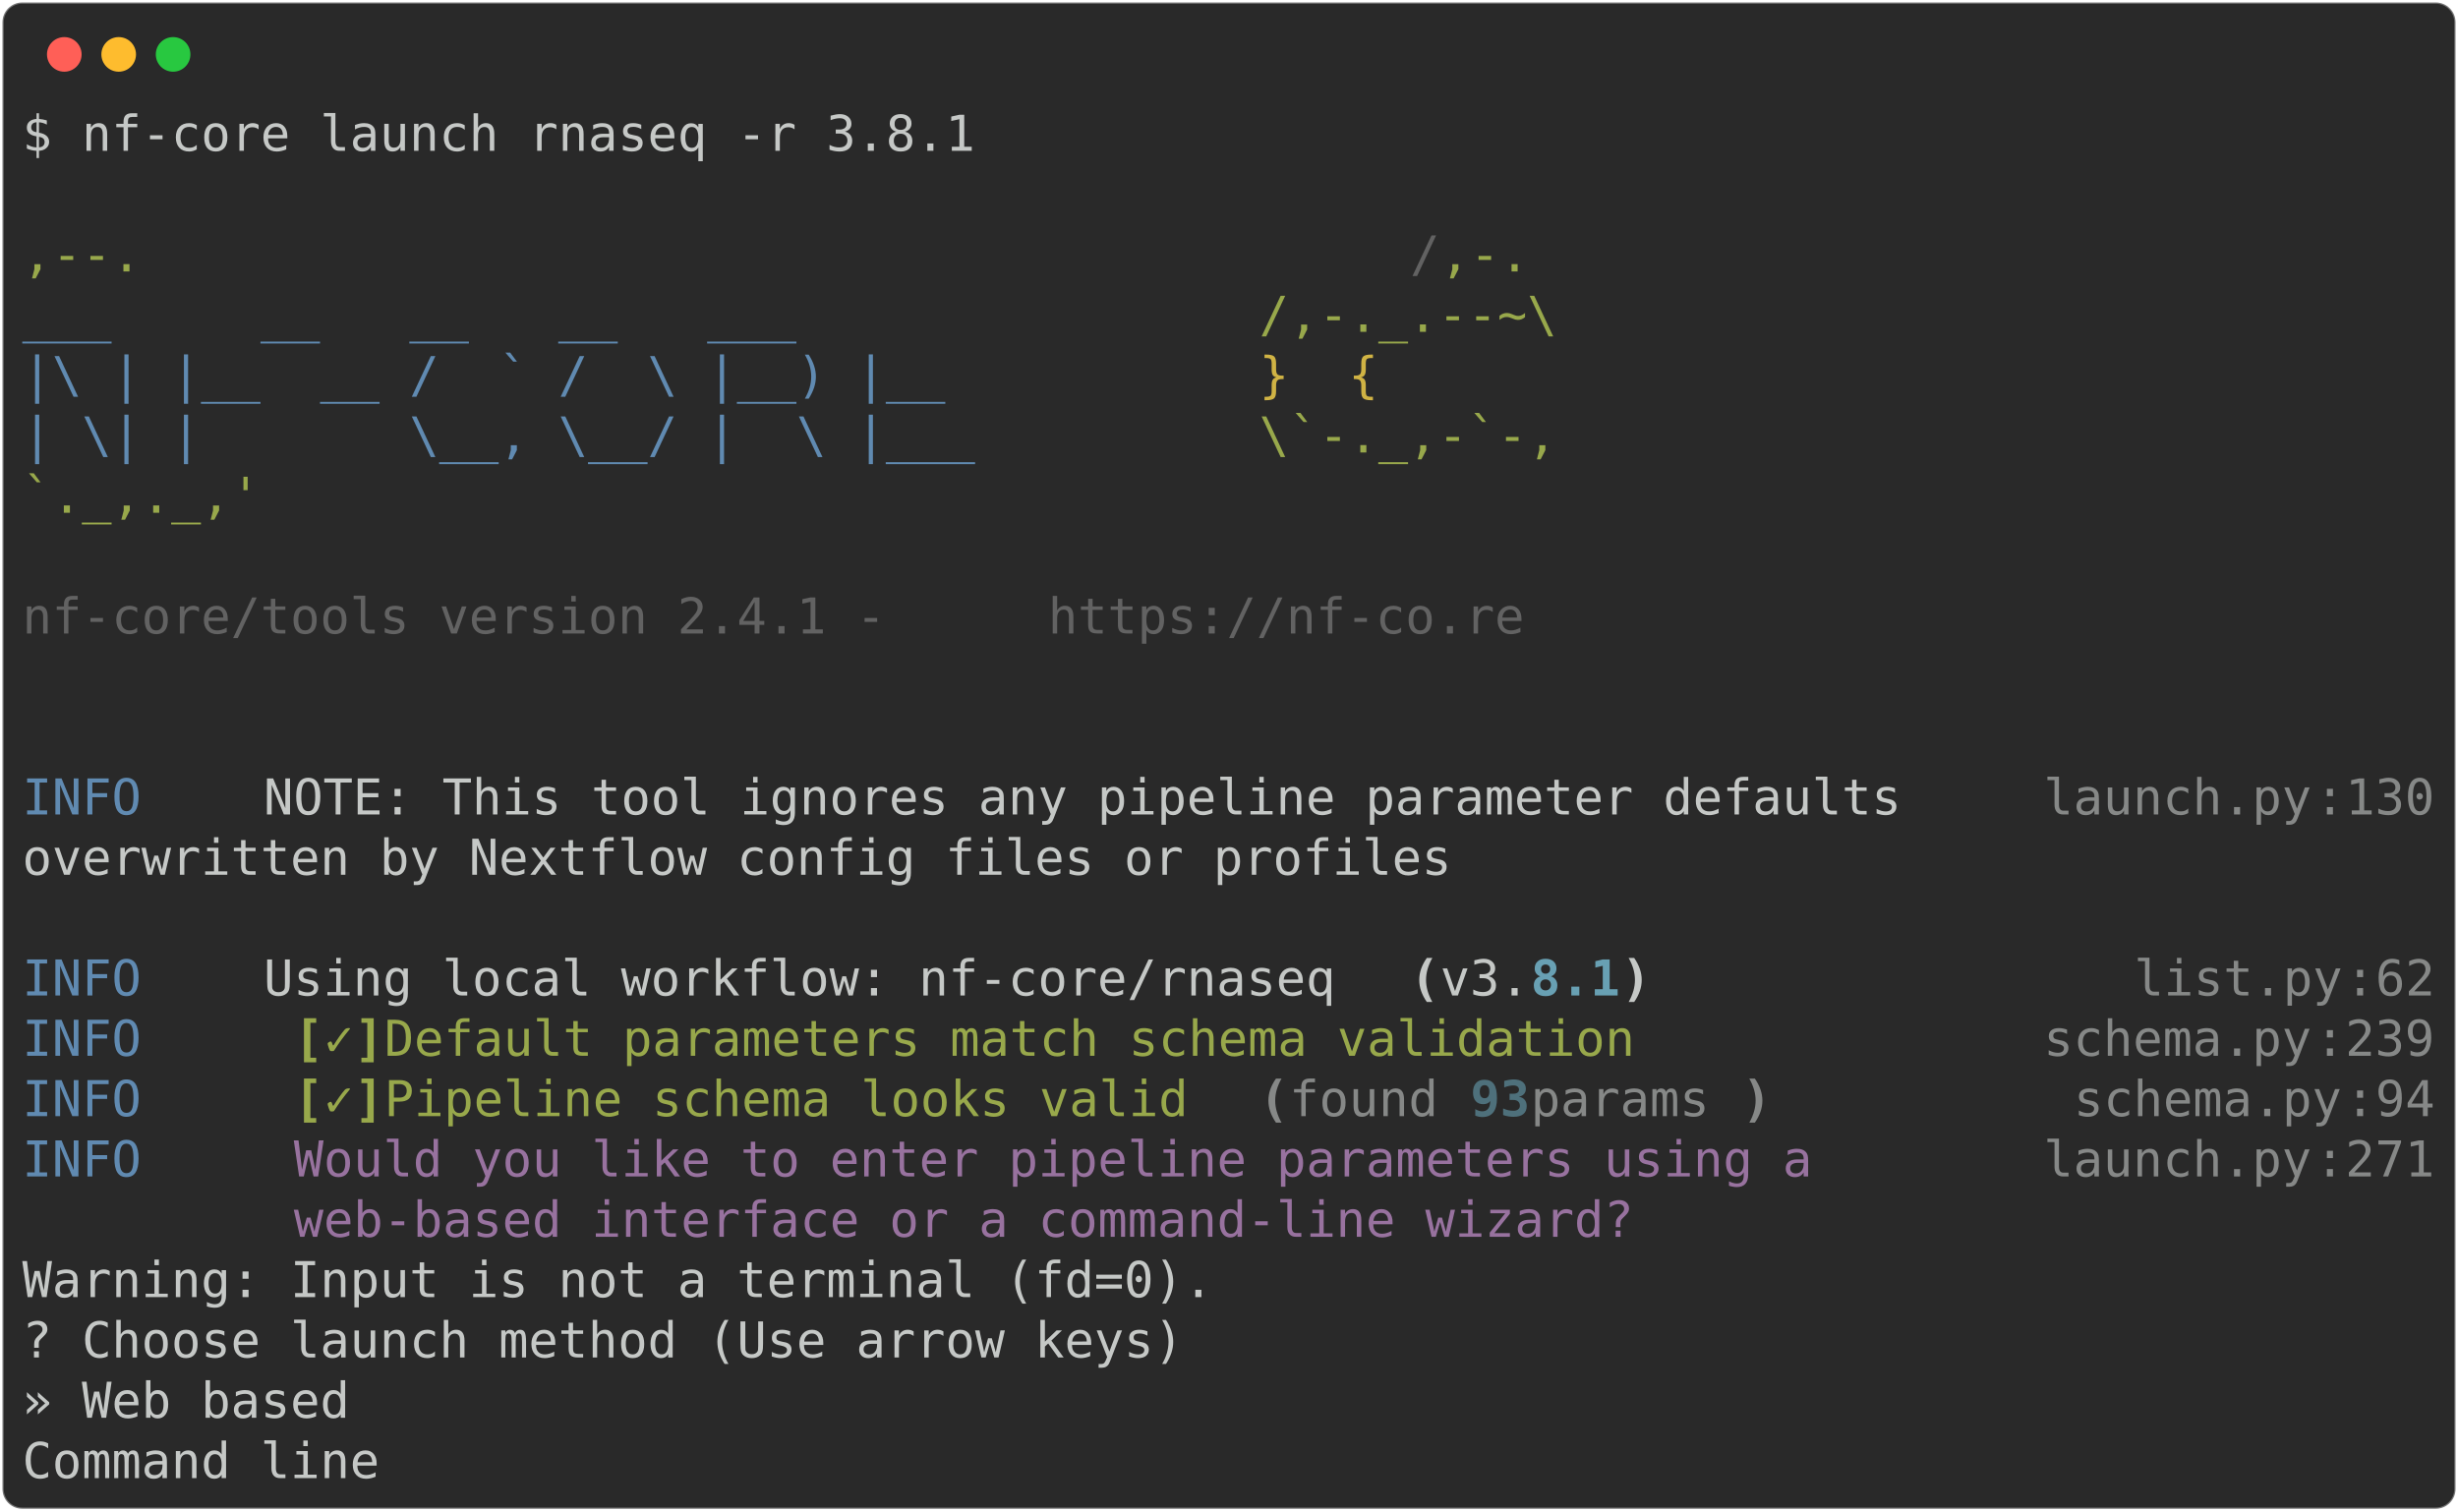
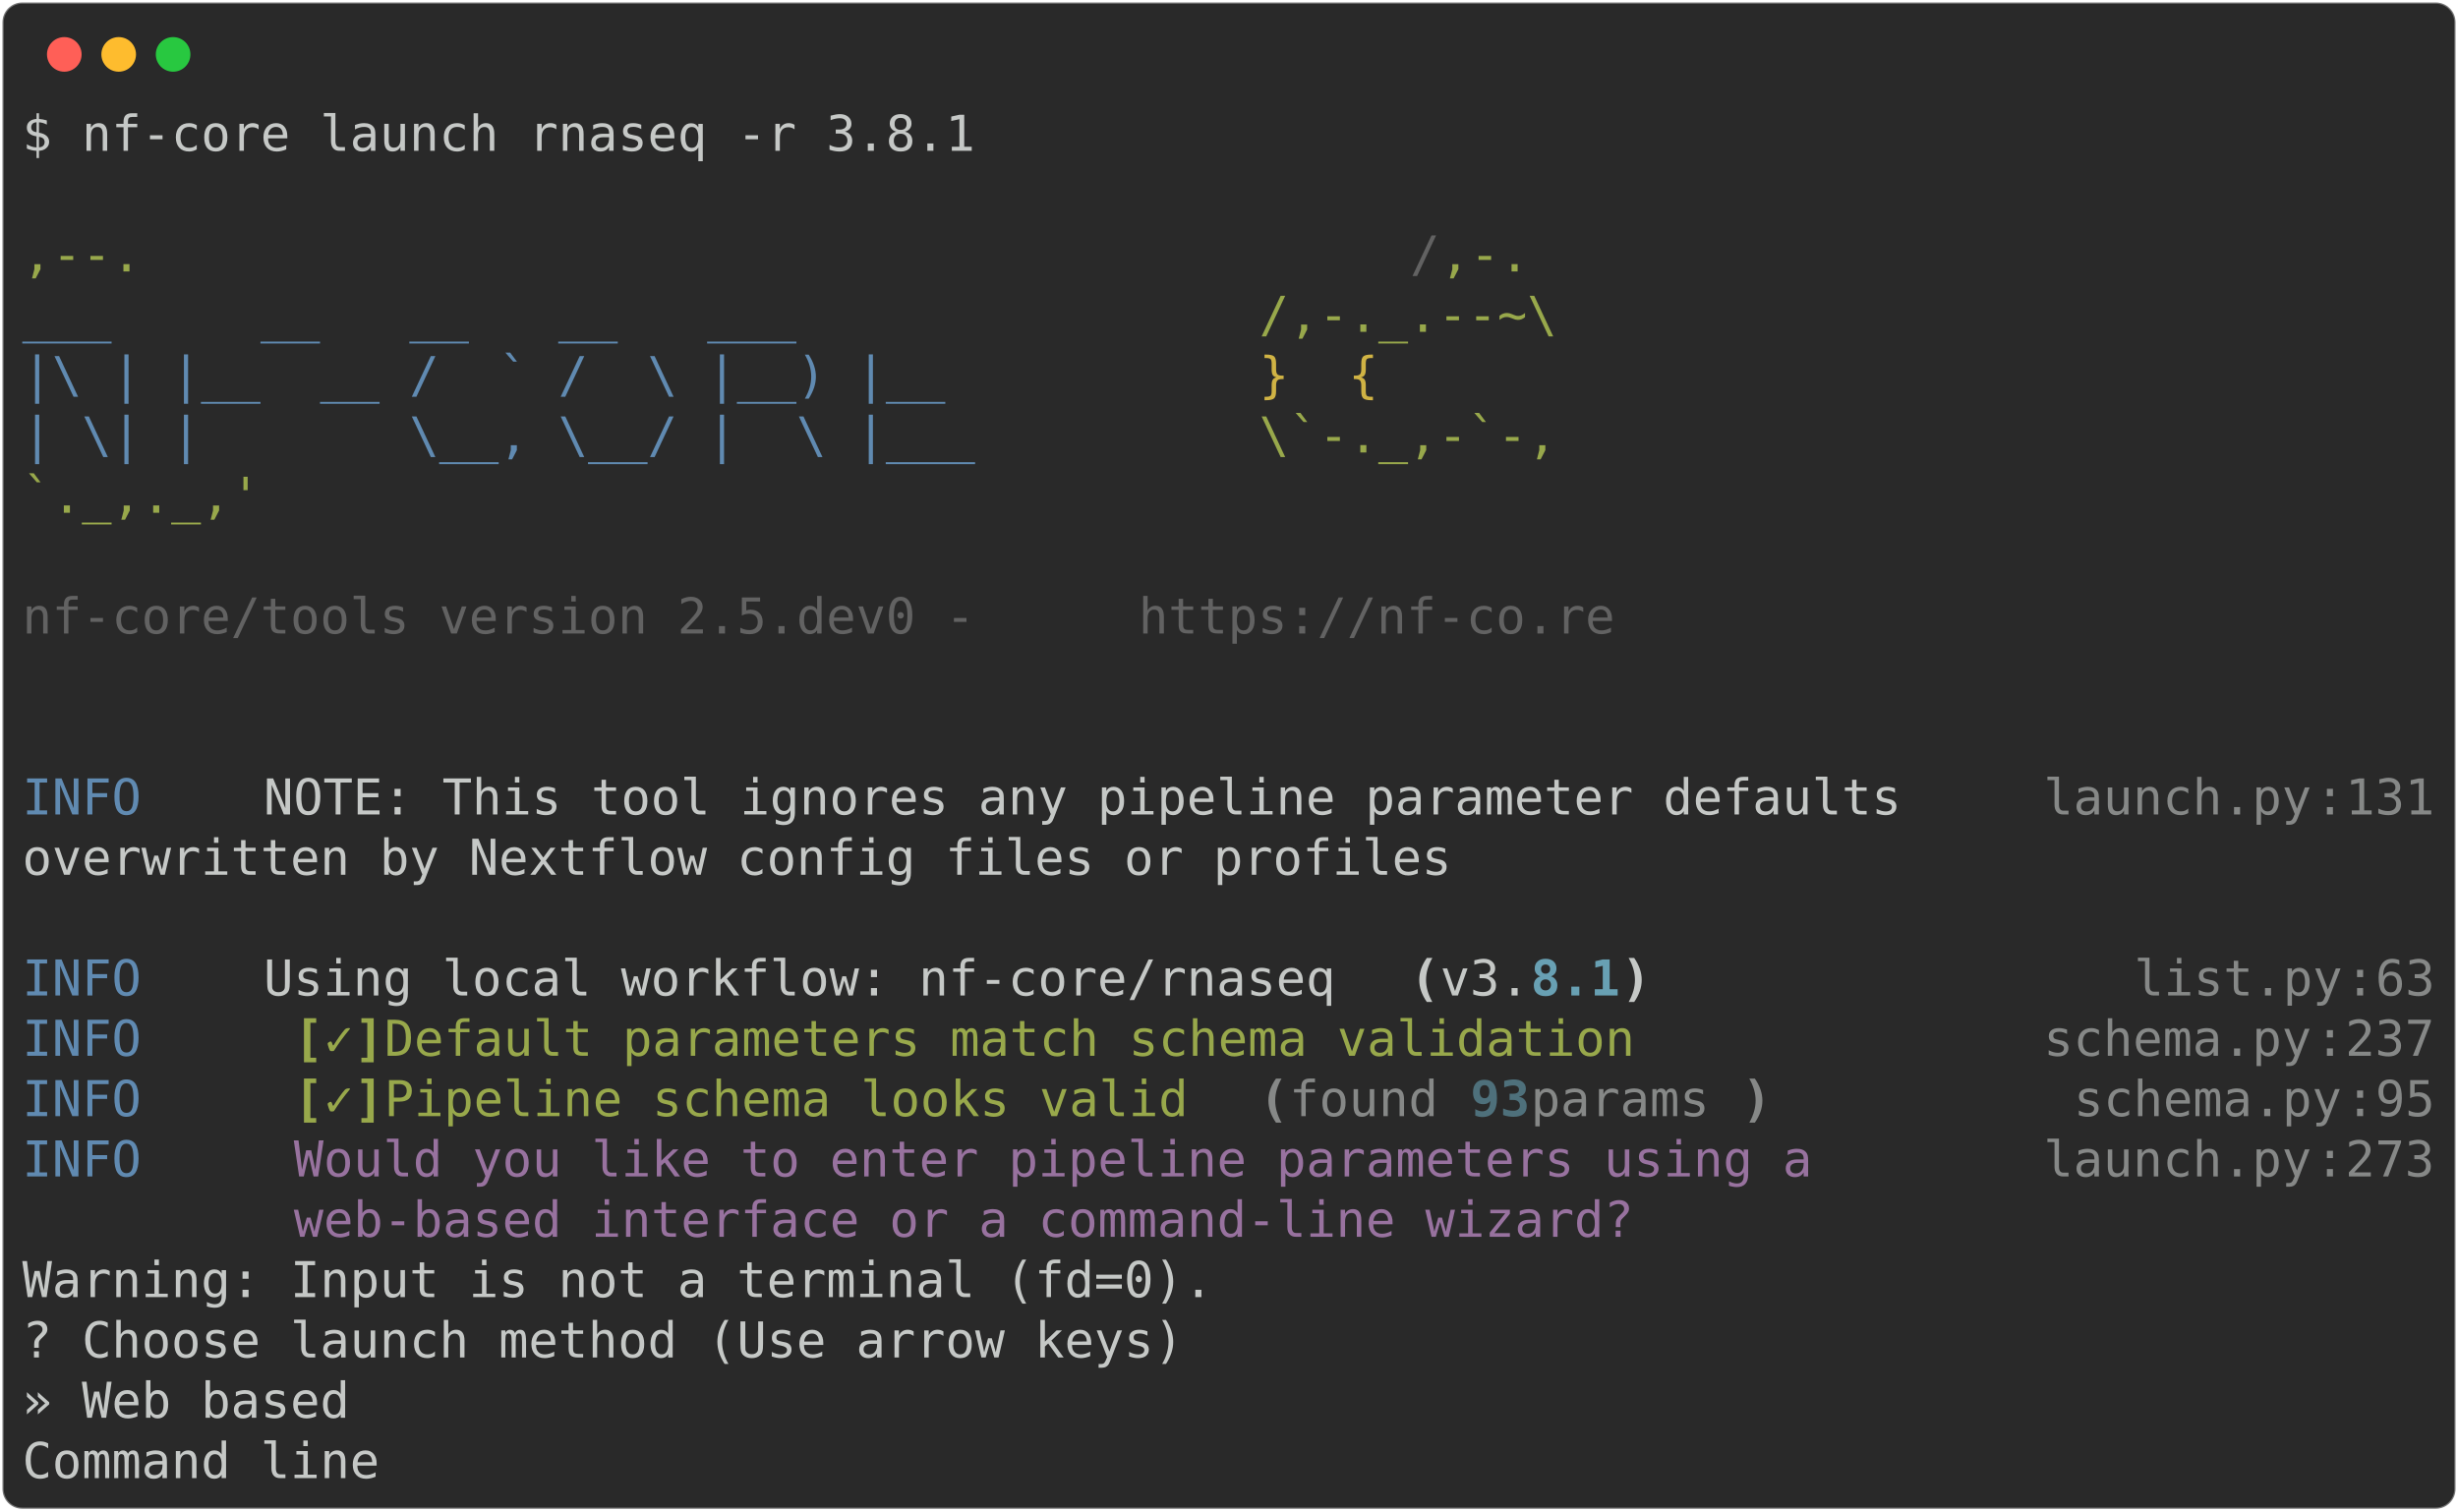
<svg xmlns="http://www.w3.org/2000/svg" class="rich-terminal" viewBox="0 0 994 611.2">
  <style>

    @font-face {
        font-family: "Fira Code";
        src: local("FiraCode-Regular"),
                url("https://cdnjs.cloudflare.com/ajax/libs/firacode/6.2.0/woff2/FiraCode-Regular.woff2") format("woff2"),
                url("https://cdnjs.cloudflare.com/ajax/libs/firacode/6.2.0/woff/FiraCode-Regular.woff") format("woff");
        font-style: normal;
        font-weight: 400;
    }
    @font-face {
        font-family: "Fira Code";
        src: local("FiraCode-Bold"),
                url("https://cdnjs.cloudflare.com/ajax/libs/firacode/6.2.0/woff2/FiraCode-Bold.woff2") format("woff2"),
                url("https://cdnjs.cloudflare.com/ajax/libs/firacode/6.2.0/woff/FiraCode-Bold.woff") format("woff");
        font-style: bold;
        font-weight: 700;
    }

-     .terminal-4015728113-matrix {
+     .terminal-2508138291-matrix {
        font-family: Fira Code, monospace;
        font-size: 20px;
        line-height: 24.4px;
        font-variant-east-asian: full-width;
    }

-     .terminal-4015728113-title {
+     .terminal-2508138291-title {
        font-size: 18px;
        font-weight: bold;
        font-family: arial;
    }

-     .terminal-4015728113-r1 { fill: #c5c8c6 }
- .terminal-4015728113-r2 { fill: #98a84b }
- .terminal-4015728113-r3 { fill: #626262 }
- .terminal-4015728113-r4 { fill: #608ab1 }
- .terminal-4015728113-r5 { fill: #d0b344 }
- .terminal-4015728113-r6 { fill: #868887 }
- .terminal-4015728113-r7 { fill: #c5c8c6;font-weight: bold }
- .terminal-4015728113-r8 { fill: #68a0b3;font-weight: bold }
- .terminal-4015728113-r9 { fill: #98a84b;font-weight: bold }
- .terminal-4015728113-r10 { fill: #868887;font-weight: bold }
- .terminal-4015728113-r11 { fill: #4e707b;font-weight: bold }
- .terminal-4015728113-r12 { fill: #98729f }
+     .terminal-2508138291-r1 { fill: #c5c8c6 }
+ .terminal-2508138291-r2 { fill: #98a84b }
+ .terminal-2508138291-r3 { fill: #626262 }
+ .terminal-2508138291-r4 { fill: #608ab1 }
+ .terminal-2508138291-r5 { fill: #d0b344 }
+ .terminal-2508138291-r6 { fill: #868887 }
+ .terminal-2508138291-r7 { fill: #c5c8c6;font-weight: bold }
+ .terminal-2508138291-r8 { fill: #68a0b3;font-weight: bold }
+ .terminal-2508138291-r9 { fill: #98a84b;font-weight: bold }
+ .terminal-2508138291-r10 { fill: #868887;font-weight: bold }
+ .terminal-2508138291-r11 { fill: #4e707b;font-weight: bold }
+ .terminal-2508138291-r12 { fill: #98729f }
    </style>
  <defs>
-     <clipPath id="terminal-4015728113-clip-terminal">
+     <clipPath id="terminal-2508138291-clip-terminal">
      <rect x="0" y="0" width="975.0" height="560.2" />
    </clipPath>
-     <clipPath id="terminal-4015728113-line-0">
+     <clipPath id="terminal-2508138291-line-0">
      <rect x="0" y="1.5" width="976" height="24.65" />
    </clipPath>
-     <clipPath id="terminal-4015728113-line-1">
+     <clipPath id="terminal-2508138291-line-1">
      <rect x="0" y="25.9" width="976" height="24.65" />
    </clipPath>
-     <clipPath id="terminal-4015728113-line-2">
+     <clipPath id="terminal-2508138291-line-2">
      <rect x="0" y="50.3" width="976" height="24.65" />
    </clipPath>
-     <clipPath id="terminal-4015728113-line-3">
+     <clipPath id="terminal-2508138291-line-3">
      <rect x="0" y="74.7" width="976" height="24.65" />
    </clipPath>
-     <clipPath id="terminal-4015728113-line-4">
+     <clipPath id="terminal-2508138291-line-4">
      <rect x="0" y="99.1" width="976" height="24.65" />
    </clipPath>
-     <clipPath id="terminal-4015728113-line-5">
+     <clipPath id="terminal-2508138291-line-5">
      <rect x="0" y="123.5" width="976" height="24.65" />
    </clipPath>
-     <clipPath id="terminal-4015728113-line-6">
+     <clipPath id="terminal-2508138291-line-6">
      <rect x="0" y="147.9" width="976" height="24.65" />
    </clipPath>
-     <clipPath id="terminal-4015728113-line-7">
+     <clipPath id="terminal-2508138291-line-7">
      <rect x="0" y="172.3" width="976" height="24.65" />
    </clipPath>
-     <clipPath id="terminal-4015728113-line-8">
+     <clipPath id="terminal-2508138291-line-8">
      <rect x="0" y="196.7" width="976" height="24.65" />
    </clipPath>
-     <clipPath id="terminal-4015728113-line-9">
+     <clipPath id="terminal-2508138291-line-9">
      <rect x="0" y="221.1" width="976" height="24.65" />
    </clipPath>
-     <clipPath id="terminal-4015728113-line-10">
+     <clipPath id="terminal-2508138291-line-10">
      <rect x="0" y="245.5" width="976" height="24.65" />
    </clipPath>
-     <clipPath id="terminal-4015728113-line-11">
+     <clipPath id="terminal-2508138291-line-11">
      <rect x="0" y="269.9" width="976" height="24.65" />
    </clipPath>
-     <clipPath id="terminal-4015728113-line-12">
+     <clipPath id="terminal-2508138291-line-12">
      <rect x="0" y="294.3" width="976" height="24.65" />
    </clipPath>
-     <clipPath id="terminal-4015728113-line-13">
+     <clipPath id="terminal-2508138291-line-13">
      <rect x="0" y="318.7" width="976" height="24.65" />
    </clipPath>
-     <clipPath id="terminal-4015728113-line-14">
+     <clipPath id="terminal-2508138291-line-14">
      <rect x="0" y="343.1" width="976" height="24.65" />
    </clipPath>
-     <clipPath id="terminal-4015728113-line-15">
+     <clipPath id="terminal-2508138291-line-15">
      <rect x="0" y="367.5" width="976" height="24.65" />
    </clipPath>
-     <clipPath id="terminal-4015728113-line-16">
+     <clipPath id="terminal-2508138291-line-16">
      <rect x="0" y="391.9" width="976" height="24.65" />
    </clipPath>
-     <clipPath id="terminal-4015728113-line-17">
+     <clipPath id="terminal-2508138291-line-17">
      <rect x="0" y="416.3" width="976" height="24.65" />
    </clipPath>
-     <clipPath id="terminal-4015728113-line-18">
+     <clipPath id="terminal-2508138291-line-18">
      <rect x="0" y="440.7" width="976" height="24.65" />
    </clipPath>
-     <clipPath id="terminal-4015728113-line-19">
+     <clipPath id="terminal-2508138291-line-19">
      <rect x="0" y="465.1" width="976" height="24.65" />
    </clipPath>
-     <clipPath id="terminal-4015728113-line-20">
+     <clipPath id="terminal-2508138291-line-20">
      <rect x="0" y="489.5" width="976" height="24.65" />
    </clipPath>
-     <clipPath id="terminal-4015728113-line-21">
+     <clipPath id="terminal-2508138291-line-21">
      <rect x="0" y="513.9" width="976" height="24.65" />
    </clipPath>
  </defs>
  <rect fill="#292929" stroke="rgba(255,255,255,0.35)" stroke-width="1" x="1" y="1" width="992" height="609.2" rx="8" />
  <g transform="translate(26,22)">
    <circle cx="0" cy="0" r="7" fill="#ff5f57" />
    <circle cx="22" cy="0" r="7" fill="#febc2e" />
    <circle cx="44" cy="0" r="7" fill="#28c840" />
  </g>
-   <g transform="translate(9, 41)" clip-path="url(#terminal-4015728113-clip-terminal)">
-     <g class="terminal-4015728113-matrix">
-       <text class="terminal-4015728113-r1" x="0" y="20" textLength="390.4" clip-path="url(#terminal-4015728113-line-0)">$ nf-core launch rnaseq -r 3.8.1</text>
-       <text class="terminal-4015728113-r1" x="976" y="20" textLength="12.2" clip-path="url(#terminal-4015728113-line-0)">
- </text>
-       <text class="terminal-4015728113-r1" x="976" y="44.4" textLength="12.2" clip-path="url(#terminal-4015728113-line-1)">
- </text>
-       <text class="terminal-4015728113-r2" x="0" y="68.8" textLength="561.2" clip-path="url(#terminal-4015728113-line-2)">                                          ,--.</text>
-       <text class="terminal-4015728113-r3" x="561.2" y="68.8" textLength="12.2" clip-path="url(#terminal-4015728113-line-2)">/</text>
-       <text class="terminal-4015728113-r2" x="573.4" y="68.8" textLength="36.6" clip-path="url(#terminal-4015728113-line-2)">,-.</text>
-       <text class="terminal-4015728113-r1" x="976" y="68.8" textLength="12.2" clip-path="url(#terminal-4015728113-line-2)">
- </text>
-       <text class="terminal-4015728113-r4" x="0" y="93.2" textLength="500.2" clip-path="url(#terminal-4015728113-line-3)">          ___     __   __   __   ___     </text>
-       <text class="terminal-4015728113-r2" x="500.2" y="93.2" textLength="122" clip-path="url(#terminal-4015728113-line-3)">/,-._.--~\</text>
-       <text class="terminal-4015728113-r1" x="976" y="93.2" textLength="12.2" clip-path="url(#terminal-4015728113-line-3)">
- </text>
-       <text class="terminal-4015728113-r4" x="0" y="117.6" textLength="500.2" clip-path="url(#terminal-4015728113-line-4)">    |\ | |__  __ /  ` /  \ |__) |__      </text>
-       <text class="terminal-4015728113-r5" x="500.2" y="117.6" textLength="85.4" clip-path="url(#terminal-4015728113-line-4)">   }  {</text>
-       <text class="terminal-4015728113-r1" x="976" y="117.6" textLength="12.2" clip-path="url(#terminal-4015728113-line-4)">
- </text>
-       <text class="terminal-4015728113-r4" x="0" y="142" textLength="500.2" clip-path="url(#terminal-4015728113-line-5)">    | \| |       \__, \__/ |  \ |___     </text>
-       <text class="terminal-4015728113-r2" x="500.2" y="142" textLength="122" clip-path="url(#terminal-4015728113-line-5)">\`-._,-`-,</text>
-       <text class="terminal-4015728113-r1" x="976" y="142" textLength="12.2" clip-path="url(#terminal-4015728113-line-5)">
- </text>
-       <text class="terminal-4015728113-r2" x="0" y="166.4" textLength="610" clip-path="url(#terminal-4015728113-line-6)">                                          `._,._,'</text>
-       <text class="terminal-4015728113-r1" x="976" y="166.4" textLength="12.2" clip-path="url(#terminal-4015728113-line-6)">
- </text>
-       <text class="terminal-4015728113-r1" x="976" y="190.8" textLength="12.2" clip-path="url(#terminal-4015728113-line-7)">
- </text>
-       <text class="terminal-4015728113-r3" x="0" y="215.2" textLength="414.8" clip-path="url(#terminal-4015728113-line-8)">    nf-core/tools version 2.4.1 - </text>
-       <text class="terminal-4015728113-r3" x="414.8" y="215.2" textLength="195.2" clip-path="url(#terminal-4015728113-line-8)">https://nf-co.re</text>
-       <text class="terminal-4015728113-r1" x="976" y="215.2" textLength="12.2" clip-path="url(#terminal-4015728113-line-8)">
- </text>
-       <text class="terminal-4015728113-r1" x="976" y="239.6" textLength="12.2" clip-path="url(#terminal-4015728113-line-9)">
- </text>
-       <text class="terminal-4015728113-r1" x="976" y="264" textLength="12.2" clip-path="url(#terminal-4015728113-line-10)">
- </text>
-       <text class="terminal-4015728113-r4" x="0" y="288.4" textLength="97.6" clip-path="url(#terminal-4015728113-line-11)">INFO    </text>
-       <text class="terminal-4015728113-r1" x="97.6" y="288.4" textLength="719.8" clip-path="url(#terminal-4015728113-line-11)"> NOTE: This tool ignores any pipeline parameter defaults   </text>
-       <text class="terminal-4015728113-r6" x="817.4" y="288.4" textLength="109.8" clip-path="url(#terminal-4015728113-line-11)">launch.py</text>
-       <text class="terminal-4015728113-r6" x="927.2" y="288.4" textLength="12.2" clip-path="url(#terminal-4015728113-line-11)">:</text>
-       <text class="terminal-4015728113-r6" x="939.4" y="288.4" textLength="36.6" clip-path="url(#terminal-4015728113-line-11)">130</text>
-       <text class="terminal-4015728113-r1" x="976" y="288.4" textLength="12.2" clip-path="url(#terminal-4015728113-line-11)">
- </text>
-       <text class="terminal-4015728113-r1" x="0" y="312.8" textLength="817.4" clip-path="url(#terminal-4015728113-line-12)">         overwritten by Nextflow config files or profiles          </text>
-       <text class="terminal-4015728113-r1" x="976" y="312.8" textLength="12.2" clip-path="url(#terminal-4015728113-line-12)">
- </text>
-       <text class="terminal-4015728113-r1" x="976" y="337.2" textLength="12.2" clip-path="url(#terminal-4015728113-line-13)">
- </text>
-       <text class="terminal-4015728113-r4" x="0" y="361.6" textLength="97.6" clip-path="url(#terminal-4015728113-line-14)">INFO    </text>
-       <text class="terminal-4015728113-r1" x="97.6" y="361.6" textLength="463.6" clip-path="url(#terminal-4015728113-line-14)"> Using local workflow: nf-core/rnaseq </text>
-       <text class="terminal-4015728113-r7" x="561.2" y="361.6" textLength="12.2" clip-path="url(#terminal-4015728113-line-14)">(</text>
-       <text class="terminal-4015728113-r1" x="573.4" y="361.6" textLength="36.6" clip-path="url(#terminal-4015728113-line-14)">v3.</text>
-       <text class="terminal-4015728113-r8" x="610" y="361.6" textLength="36.6" clip-path="url(#terminal-4015728113-line-14)">8.1</text>
-       <text class="terminal-4015728113-r7" x="646.6" y="361.6" textLength="12.2" clip-path="url(#terminal-4015728113-line-14)">)</text>
-       <text class="terminal-4015728113-r6" x="854" y="361.6" textLength="85.4" clip-path="url(#terminal-4015728113-line-14)">list.py</text>
-       <text class="terminal-4015728113-r6" x="939.4" y="361.6" textLength="12.2" clip-path="url(#terminal-4015728113-line-14)">:</text>
-       <text class="terminal-4015728113-r6" x="951.6" y="361.6" textLength="24.4" clip-path="url(#terminal-4015728113-line-14)">62</text>
-       <text class="terminal-4015728113-r1" x="976" y="361.6" textLength="12.2" clip-path="url(#terminal-4015728113-line-14)">
- </text>
-       <text class="terminal-4015728113-r4" x="0" y="386" textLength="97.6" clip-path="url(#terminal-4015728113-line-15)">INFO    </text>
-       <text class="terminal-4015728113-r9" x="109.8" y="386" textLength="12.2" clip-path="url(#terminal-4015728113-line-15)">[</text>
-       <text class="terminal-4015728113-r2" x="122" y="386" textLength="12.2" clip-path="url(#terminal-4015728113-line-15)">✓</text>
-       <text class="terminal-4015728113-r9" x="134.2" y="386" textLength="12.2" clip-path="url(#terminal-4015728113-line-15)">]</text>
-       <text class="terminal-4015728113-r2" x="146.4" y="386" textLength="524.6" clip-path="url(#terminal-4015728113-line-15)"> Default parameters match schema validation</text>
-       <text class="terminal-4015728113-r6" x="817.4" y="386" textLength="109.8" clip-path="url(#terminal-4015728113-line-15)">schema.py</text>
-       <text class="terminal-4015728113-r6" x="927.2" y="386" textLength="12.2" clip-path="url(#terminal-4015728113-line-15)">:</text>
-       <text class="terminal-4015728113-r6" x="939.4" y="386" textLength="36.6" clip-path="url(#terminal-4015728113-line-15)">239</text>
-       <text class="terminal-4015728113-r1" x="976" y="386" textLength="12.2" clip-path="url(#terminal-4015728113-line-15)">
- </text>
-       <text class="terminal-4015728113-r4" x="0" y="410.4" textLength="97.6" clip-path="url(#terminal-4015728113-line-16)">INFO    </text>
-       <text class="terminal-4015728113-r9" x="109.8" y="410.4" textLength="12.2" clip-path="url(#terminal-4015728113-line-16)">[</text>
-       <text class="terminal-4015728113-r2" x="122" y="410.4" textLength="12.2" clip-path="url(#terminal-4015728113-line-16)">✓</text>
-       <text class="terminal-4015728113-r9" x="134.2" y="410.4" textLength="12.2" clip-path="url(#terminal-4015728113-line-16)">]</text>
-       <text class="terminal-4015728113-r2" x="146.4" y="410.4" textLength="341.6" clip-path="url(#terminal-4015728113-line-16)"> Pipeline schema looks valid</text>
-       <text class="terminal-4015728113-r10" x="500.2" y="410.4" textLength="12.2" clip-path="url(#terminal-4015728113-line-16)">(</text>
-       <text class="terminal-4015728113-r6" x="512.4" y="410.4" textLength="73.2" clip-path="url(#terminal-4015728113-line-16)">found </text>
-       <text class="terminal-4015728113-r11" x="585.6" y="410.4" textLength="24.4" clip-path="url(#terminal-4015728113-line-16)">93</text>
-       <text class="terminal-4015728113-r6" x="610" y="410.4" textLength="85.4" clip-path="url(#terminal-4015728113-line-16)"> params</text>
-       <text class="terminal-4015728113-r10" x="695.4" y="410.4" textLength="12.2" clip-path="url(#terminal-4015728113-line-16)">)</text>
-       <text class="terminal-4015728113-r6" x="829.6" y="410.4" textLength="109.8" clip-path="url(#terminal-4015728113-line-16)">schema.py</text>
-       <text class="terminal-4015728113-r6" x="939.4" y="410.4" textLength="12.2" clip-path="url(#terminal-4015728113-line-16)">:</text>
-       <text class="terminal-4015728113-r6" x="951.6" y="410.4" textLength="24.4" clip-path="url(#terminal-4015728113-line-16)">94</text>
-       <text class="terminal-4015728113-r1" x="976" y="410.4" textLength="12.2" clip-path="url(#terminal-4015728113-line-16)">
- </text>
-       <text class="terminal-4015728113-r4" x="0" y="434.8" textLength="97.6" clip-path="url(#terminal-4015728113-line-17)">INFO    </text>
-       <text class="terminal-4015728113-r12" x="109.8" y="434.8" textLength="634.4" clip-path="url(#terminal-4015728113-line-17)">Would you like to enter pipeline parameters using a </text>
-       <text class="terminal-4015728113-r6" x="817.4" y="434.8" textLength="109.8" clip-path="url(#terminal-4015728113-line-17)">launch.py</text>
-       <text class="terminal-4015728113-r6" x="927.2" y="434.8" textLength="12.2" clip-path="url(#terminal-4015728113-line-17)">:</text>
-       <text class="terminal-4015728113-r6" x="939.4" y="434.8" textLength="36.6" clip-path="url(#terminal-4015728113-line-17)">271</text>
-       <text class="terminal-4015728113-r1" x="976" y="434.8" textLength="12.2" clip-path="url(#terminal-4015728113-line-17)">
- </text>
-       <text class="terminal-4015728113-r12" x="109.8" y="459.2" textLength="549" clip-path="url(#terminal-4015728113-line-18)">web-based interface or a command-line wizard?</text>
-       <text class="terminal-4015728113-r1" x="976" y="459.2" textLength="12.2" clip-path="url(#terminal-4015728113-line-18)">
- </text>
-       <text class="terminal-4015728113-r1" x="0" y="483.6" textLength="488" clip-path="url(#terminal-4015728113-line-19)">Warning: Input is not a terminal (fd=0).</text>
-       <text class="terminal-4015728113-r1" x="976" y="483.6" textLength="12.2" clip-path="url(#terminal-4015728113-line-19)">
- </text>
-       <text class="terminal-4015728113-r1" x="0" y="508" textLength="475.8" clip-path="url(#terminal-4015728113-line-20)">? Choose launch method (Use arrow keys)</text>
-       <text class="terminal-4015728113-r1" x="976" y="508" textLength="12.2" clip-path="url(#terminal-4015728113-line-20)">
- </text>
-       <text class="terminal-4015728113-r1" x="0" y="532.4" textLength="146.4" clip-path="url(#terminal-4015728113-line-21)"> » Web based</text>
-       <text class="terminal-4015728113-r1" x="976" y="532.4" textLength="12.2" clip-path="url(#terminal-4015728113-line-21)">
- </text>
-       <text class="terminal-4015728113-r1" x="0" y="556.8" textLength="183" clip-path="url(#terminal-4015728113-line-22)">   Command line</text>
-       <text class="terminal-4015728113-r1" x="976" y="556.8" textLength="12.2" clip-path="url(#terminal-4015728113-line-22)">
+   <g transform="translate(9, 41)" clip-path="url(#terminal-2508138291-clip-terminal)">
+     <g class="terminal-2508138291-matrix">
+       <text class="terminal-2508138291-r1" x="0" y="20" textLength="390.4" clip-path="url(#terminal-2508138291-line-0)">$ nf-core launch rnaseq -r 3.8.1</text>
+       <text class="terminal-2508138291-r1" x="976" y="20" textLength="12.2" clip-path="url(#terminal-2508138291-line-0)">
+ </text>
+       <text class="terminal-2508138291-r1" x="976" y="44.4" textLength="12.2" clip-path="url(#terminal-2508138291-line-1)">
+ </text>
+       <text class="terminal-2508138291-r2" x="0" y="68.8" textLength="561.2" clip-path="url(#terminal-2508138291-line-2)">                                          ,--.</text>
+       <text class="terminal-2508138291-r3" x="561.2" y="68.8" textLength="12.2" clip-path="url(#terminal-2508138291-line-2)">/</text>
+       <text class="terminal-2508138291-r2" x="573.4" y="68.8" textLength="36.6" clip-path="url(#terminal-2508138291-line-2)">,-.</text>
+       <text class="terminal-2508138291-r1" x="976" y="68.8" textLength="12.2" clip-path="url(#terminal-2508138291-line-2)">
+ </text>
+       <text class="terminal-2508138291-r4" x="0" y="93.2" textLength="500.2" clip-path="url(#terminal-2508138291-line-3)">          ___     __   __   __   ___     </text>
+       <text class="terminal-2508138291-r2" x="500.2" y="93.2" textLength="122" clip-path="url(#terminal-2508138291-line-3)">/,-._.--~\</text>
+       <text class="terminal-2508138291-r1" x="976" y="93.2" textLength="12.2" clip-path="url(#terminal-2508138291-line-3)">
+ </text>
+       <text class="terminal-2508138291-r4" x="0" y="117.6" textLength="500.2" clip-path="url(#terminal-2508138291-line-4)">    |\ | |__  __ /  ` /  \ |__) |__      </text>
+       <text class="terminal-2508138291-r5" x="500.2" y="117.6" textLength="85.4" clip-path="url(#terminal-2508138291-line-4)">   }  {</text>
+       <text class="terminal-2508138291-r1" x="976" y="117.6" textLength="12.2" clip-path="url(#terminal-2508138291-line-4)">
+ </text>
+       <text class="terminal-2508138291-r4" x="0" y="142" textLength="500.2" clip-path="url(#terminal-2508138291-line-5)">    | \| |       \__, \__/ |  \ |___     </text>
+       <text class="terminal-2508138291-r2" x="500.2" y="142" textLength="122" clip-path="url(#terminal-2508138291-line-5)">\`-._,-`-,</text>
+       <text class="terminal-2508138291-r1" x="976" y="142" textLength="12.2" clip-path="url(#terminal-2508138291-line-5)">
+ </text>
+       <text class="terminal-2508138291-r2" x="0" y="166.4" textLength="610" clip-path="url(#terminal-2508138291-line-6)">                                          `._,._,'</text>
+       <text class="terminal-2508138291-r1" x="976" y="166.4" textLength="12.2" clip-path="url(#terminal-2508138291-line-6)">
+ </text>
+       <text class="terminal-2508138291-r1" x="976" y="190.8" textLength="12.2" clip-path="url(#terminal-2508138291-line-7)">
+ </text>
+       <text class="terminal-2508138291-r3" x="0" y="215.2" textLength="451.4" clip-path="url(#terminal-2508138291-line-8)">    nf-core/tools version 2.5.dev0 - </text>
+       <text class="terminal-2508138291-r3" x="451.4" y="215.2" textLength="195.2" clip-path="url(#terminal-2508138291-line-8)">https://nf-co.re</text>
+       <text class="terminal-2508138291-r1" x="976" y="215.2" textLength="12.2" clip-path="url(#terminal-2508138291-line-8)">
+ </text>
+       <text class="terminal-2508138291-r1" x="976" y="239.6" textLength="12.2" clip-path="url(#terminal-2508138291-line-9)">
+ </text>
+       <text class="terminal-2508138291-r1" x="976" y="264" textLength="12.2" clip-path="url(#terminal-2508138291-line-10)">
+ </text>
+       <text class="terminal-2508138291-r4" x="0" y="288.4" textLength="97.6" clip-path="url(#terminal-2508138291-line-11)">INFO    </text>
+       <text class="terminal-2508138291-r1" x="97.6" y="288.4" textLength="719.8" clip-path="url(#terminal-2508138291-line-11)"> NOTE: This tool ignores any pipeline parameter defaults   </text>
+       <text class="terminal-2508138291-r6" x="817.4" y="288.4" textLength="109.8" clip-path="url(#terminal-2508138291-line-11)">launch.py</text>
+       <text class="terminal-2508138291-r6" x="927.2" y="288.4" textLength="12.2" clip-path="url(#terminal-2508138291-line-11)">:</text>
+       <text class="terminal-2508138291-r6" x="939.4" y="288.4" textLength="36.6" clip-path="url(#terminal-2508138291-line-11)">131</text>
+       <text class="terminal-2508138291-r1" x="976" y="288.4" textLength="12.2" clip-path="url(#terminal-2508138291-line-11)">
+ </text>
+       <text class="terminal-2508138291-r1" x="0" y="312.8" textLength="817.4" clip-path="url(#terminal-2508138291-line-12)">         overwritten by Nextflow config files or profiles          </text>
+       <text class="terminal-2508138291-r1" x="976" y="312.8" textLength="12.2" clip-path="url(#terminal-2508138291-line-12)">
+ </text>
+       <text class="terminal-2508138291-r1" x="976" y="337.2" textLength="12.2" clip-path="url(#terminal-2508138291-line-13)">
+ </text>
+       <text class="terminal-2508138291-r4" x="0" y="361.6" textLength="97.6" clip-path="url(#terminal-2508138291-line-14)">INFO    </text>
+       <text class="terminal-2508138291-r1" x="97.6" y="361.6" textLength="463.6" clip-path="url(#terminal-2508138291-line-14)"> Using local workflow: nf-core/rnaseq </text>
+       <text class="terminal-2508138291-r7" x="561.2" y="361.6" textLength="12.2" clip-path="url(#terminal-2508138291-line-14)">(</text>
+       <text class="terminal-2508138291-r1" x="573.4" y="361.6" textLength="36.6" clip-path="url(#terminal-2508138291-line-14)">v3.</text>
+       <text class="terminal-2508138291-r8" x="610" y="361.6" textLength="36.6" clip-path="url(#terminal-2508138291-line-14)">8.1</text>
+       <text class="terminal-2508138291-r7" x="646.6" y="361.6" textLength="12.2" clip-path="url(#terminal-2508138291-line-14)">)</text>
+       <text class="terminal-2508138291-r6" x="854" y="361.6" textLength="85.4" clip-path="url(#terminal-2508138291-line-14)">list.py</text>
+       <text class="terminal-2508138291-r6" x="939.4" y="361.6" textLength="12.2" clip-path="url(#terminal-2508138291-line-14)">:</text>
+       <text class="terminal-2508138291-r6" x="951.6" y="361.6" textLength="24.4" clip-path="url(#terminal-2508138291-line-14)">63</text>
+       <text class="terminal-2508138291-r1" x="976" y="361.6" textLength="12.2" clip-path="url(#terminal-2508138291-line-14)">
+ </text>
+       <text class="terminal-2508138291-r4" x="0" y="386" textLength="97.6" clip-path="url(#terminal-2508138291-line-15)">INFO    </text>
+       <text class="terminal-2508138291-r9" x="109.8" y="386" textLength="12.2" clip-path="url(#terminal-2508138291-line-15)">[</text>
+       <text class="terminal-2508138291-r2" x="122" y="386" textLength="12.2" clip-path="url(#terminal-2508138291-line-15)">✓</text>
+       <text class="terminal-2508138291-r9" x="134.2" y="386" textLength="12.2" clip-path="url(#terminal-2508138291-line-15)">]</text>
+       <text class="terminal-2508138291-r2" x="146.4" y="386" textLength="524.6" clip-path="url(#terminal-2508138291-line-15)"> Default parameters match schema validation</text>
+       <text class="terminal-2508138291-r6" x="817.4" y="386" textLength="109.8" clip-path="url(#terminal-2508138291-line-15)">schema.py</text>
+       <text class="terminal-2508138291-r6" x="927.2" y="386" textLength="12.2" clip-path="url(#terminal-2508138291-line-15)">:</text>
+       <text class="terminal-2508138291-r6" x="939.4" y="386" textLength="36.6" clip-path="url(#terminal-2508138291-line-15)">237</text>
+       <text class="terminal-2508138291-r1" x="976" y="386" textLength="12.2" clip-path="url(#terminal-2508138291-line-15)">
+ </text>
+       <text class="terminal-2508138291-r4" x="0" y="410.4" textLength="97.6" clip-path="url(#terminal-2508138291-line-16)">INFO    </text>
+       <text class="terminal-2508138291-r9" x="109.8" y="410.4" textLength="12.2" clip-path="url(#terminal-2508138291-line-16)">[</text>
+       <text class="terminal-2508138291-r2" x="122" y="410.4" textLength="12.2" clip-path="url(#terminal-2508138291-line-16)">✓</text>
+       <text class="terminal-2508138291-r9" x="134.2" y="410.4" textLength="12.2" clip-path="url(#terminal-2508138291-line-16)">]</text>
+       <text class="terminal-2508138291-r2" x="146.4" y="410.4" textLength="341.6" clip-path="url(#terminal-2508138291-line-16)"> Pipeline schema looks valid</text>
+       <text class="terminal-2508138291-r10" x="500.2" y="410.4" textLength="12.2" clip-path="url(#terminal-2508138291-line-16)">(</text>
+       <text class="terminal-2508138291-r6" x="512.4" y="410.4" textLength="73.2" clip-path="url(#terminal-2508138291-line-16)">found </text>
+       <text class="terminal-2508138291-r11" x="585.6" y="410.4" textLength="24.4" clip-path="url(#terminal-2508138291-line-16)">93</text>
+       <text class="terminal-2508138291-r6" x="610" y="410.4" textLength="85.4" clip-path="url(#terminal-2508138291-line-16)"> params</text>
+       <text class="terminal-2508138291-r10" x="695.4" y="410.4" textLength="12.2" clip-path="url(#terminal-2508138291-line-16)">)</text>
+       <text class="terminal-2508138291-r6" x="829.6" y="410.4" textLength="109.8" clip-path="url(#terminal-2508138291-line-16)">schema.py</text>
+       <text class="terminal-2508138291-r6" x="939.4" y="410.4" textLength="12.2" clip-path="url(#terminal-2508138291-line-16)">:</text>
+       <text class="terminal-2508138291-r6" x="951.6" y="410.4" textLength="24.4" clip-path="url(#terminal-2508138291-line-16)">95</text>
+       <text class="terminal-2508138291-r1" x="976" y="410.4" textLength="12.2" clip-path="url(#terminal-2508138291-line-16)">
+ </text>
+       <text class="terminal-2508138291-r4" x="0" y="434.8" textLength="97.6" clip-path="url(#terminal-2508138291-line-17)">INFO    </text>
+       <text class="terminal-2508138291-r12" x="109.8" y="434.8" textLength="634.4" clip-path="url(#terminal-2508138291-line-17)">Would you like to enter pipeline parameters using a </text>
+       <text class="terminal-2508138291-r6" x="817.4" y="434.8" textLength="109.8" clip-path="url(#terminal-2508138291-line-17)">launch.py</text>
+       <text class="terminal-2508138291-r6" x="927.2" y="434.8" textLength="12.2" clip-path="url(#terminal-2508138291-line-17)">:</text>
+       <text class="terminal-2508138291-r6" x="939.4" y="434.8" textLength="36.6" clip-path="url(#terminal-2508138291-line-17)">273</text>
+       <text class="terminal-2508138291-r1" x="976" y="434.8" textLength="12.2" clip-path="url(#terminal-2508138291-line-17)">
+ </text>
+       <text class="terminal-2508138291-r12" x="109.8" y="459.2" textLength="549" clip-path="url(#terminal-2508138291-line-18)">web-based interface or a command-line wizard?</text>
+       <text class="terminal-2508138291-r1" x="976" y="459.2" textLength="12.2" clip-path="url(#terminal-2508138291-line-18)">
+ </text>
+       <text class="terminal-2508138291-r1" x="0" y="483.6" textLength="488" clip-path="url(#terminal-2508138291-line-19)">Warning: Input is not a terminal (fd=0).</text>
+       <text class="terminal-2508138291-r1" x="976" y="483.6" textLength="12.2" clip-path="url(#terminal-2508138291-line-19)">
+ </text>
+       <text class="terminal-2508138291-r1" x="0" y="508" textLength="475.8" clip-path="url(#terminal-2508138291-line-20)">? Choose launch method (Use arrow keys)</text>
+       <text class="terminal-2508138291-r1" x="976" y="508" textLength="12.2" clip-path="url(#terminal-2508138291-line-20)">
+ </text>
+       <text class="terminal-2508138291-r1" x="0" y="532.4" textLength="146.4" clip-path="url(#terminal-2508138291-line-21)"> » Web based</text>
+       <text class="terminal-2508138291-r1" x="976" y="532.4" textLength="12.2" clip-path="url(#terminal-2508138291-line-21)">
+ </text>
+       <text class="terminal-2508138291-r1" x="0" y="556.8" textLength="183" clip-path="url(#terminal-2508138291-line-22)">   Command line</text>
+       <text class="terminal-2508138291-r1" x="976" y="556.8" textLength="12.2" clip-path="url(#terminal-2508138291-line-22)">
</text>
    </g>
  </g>
</svg>
